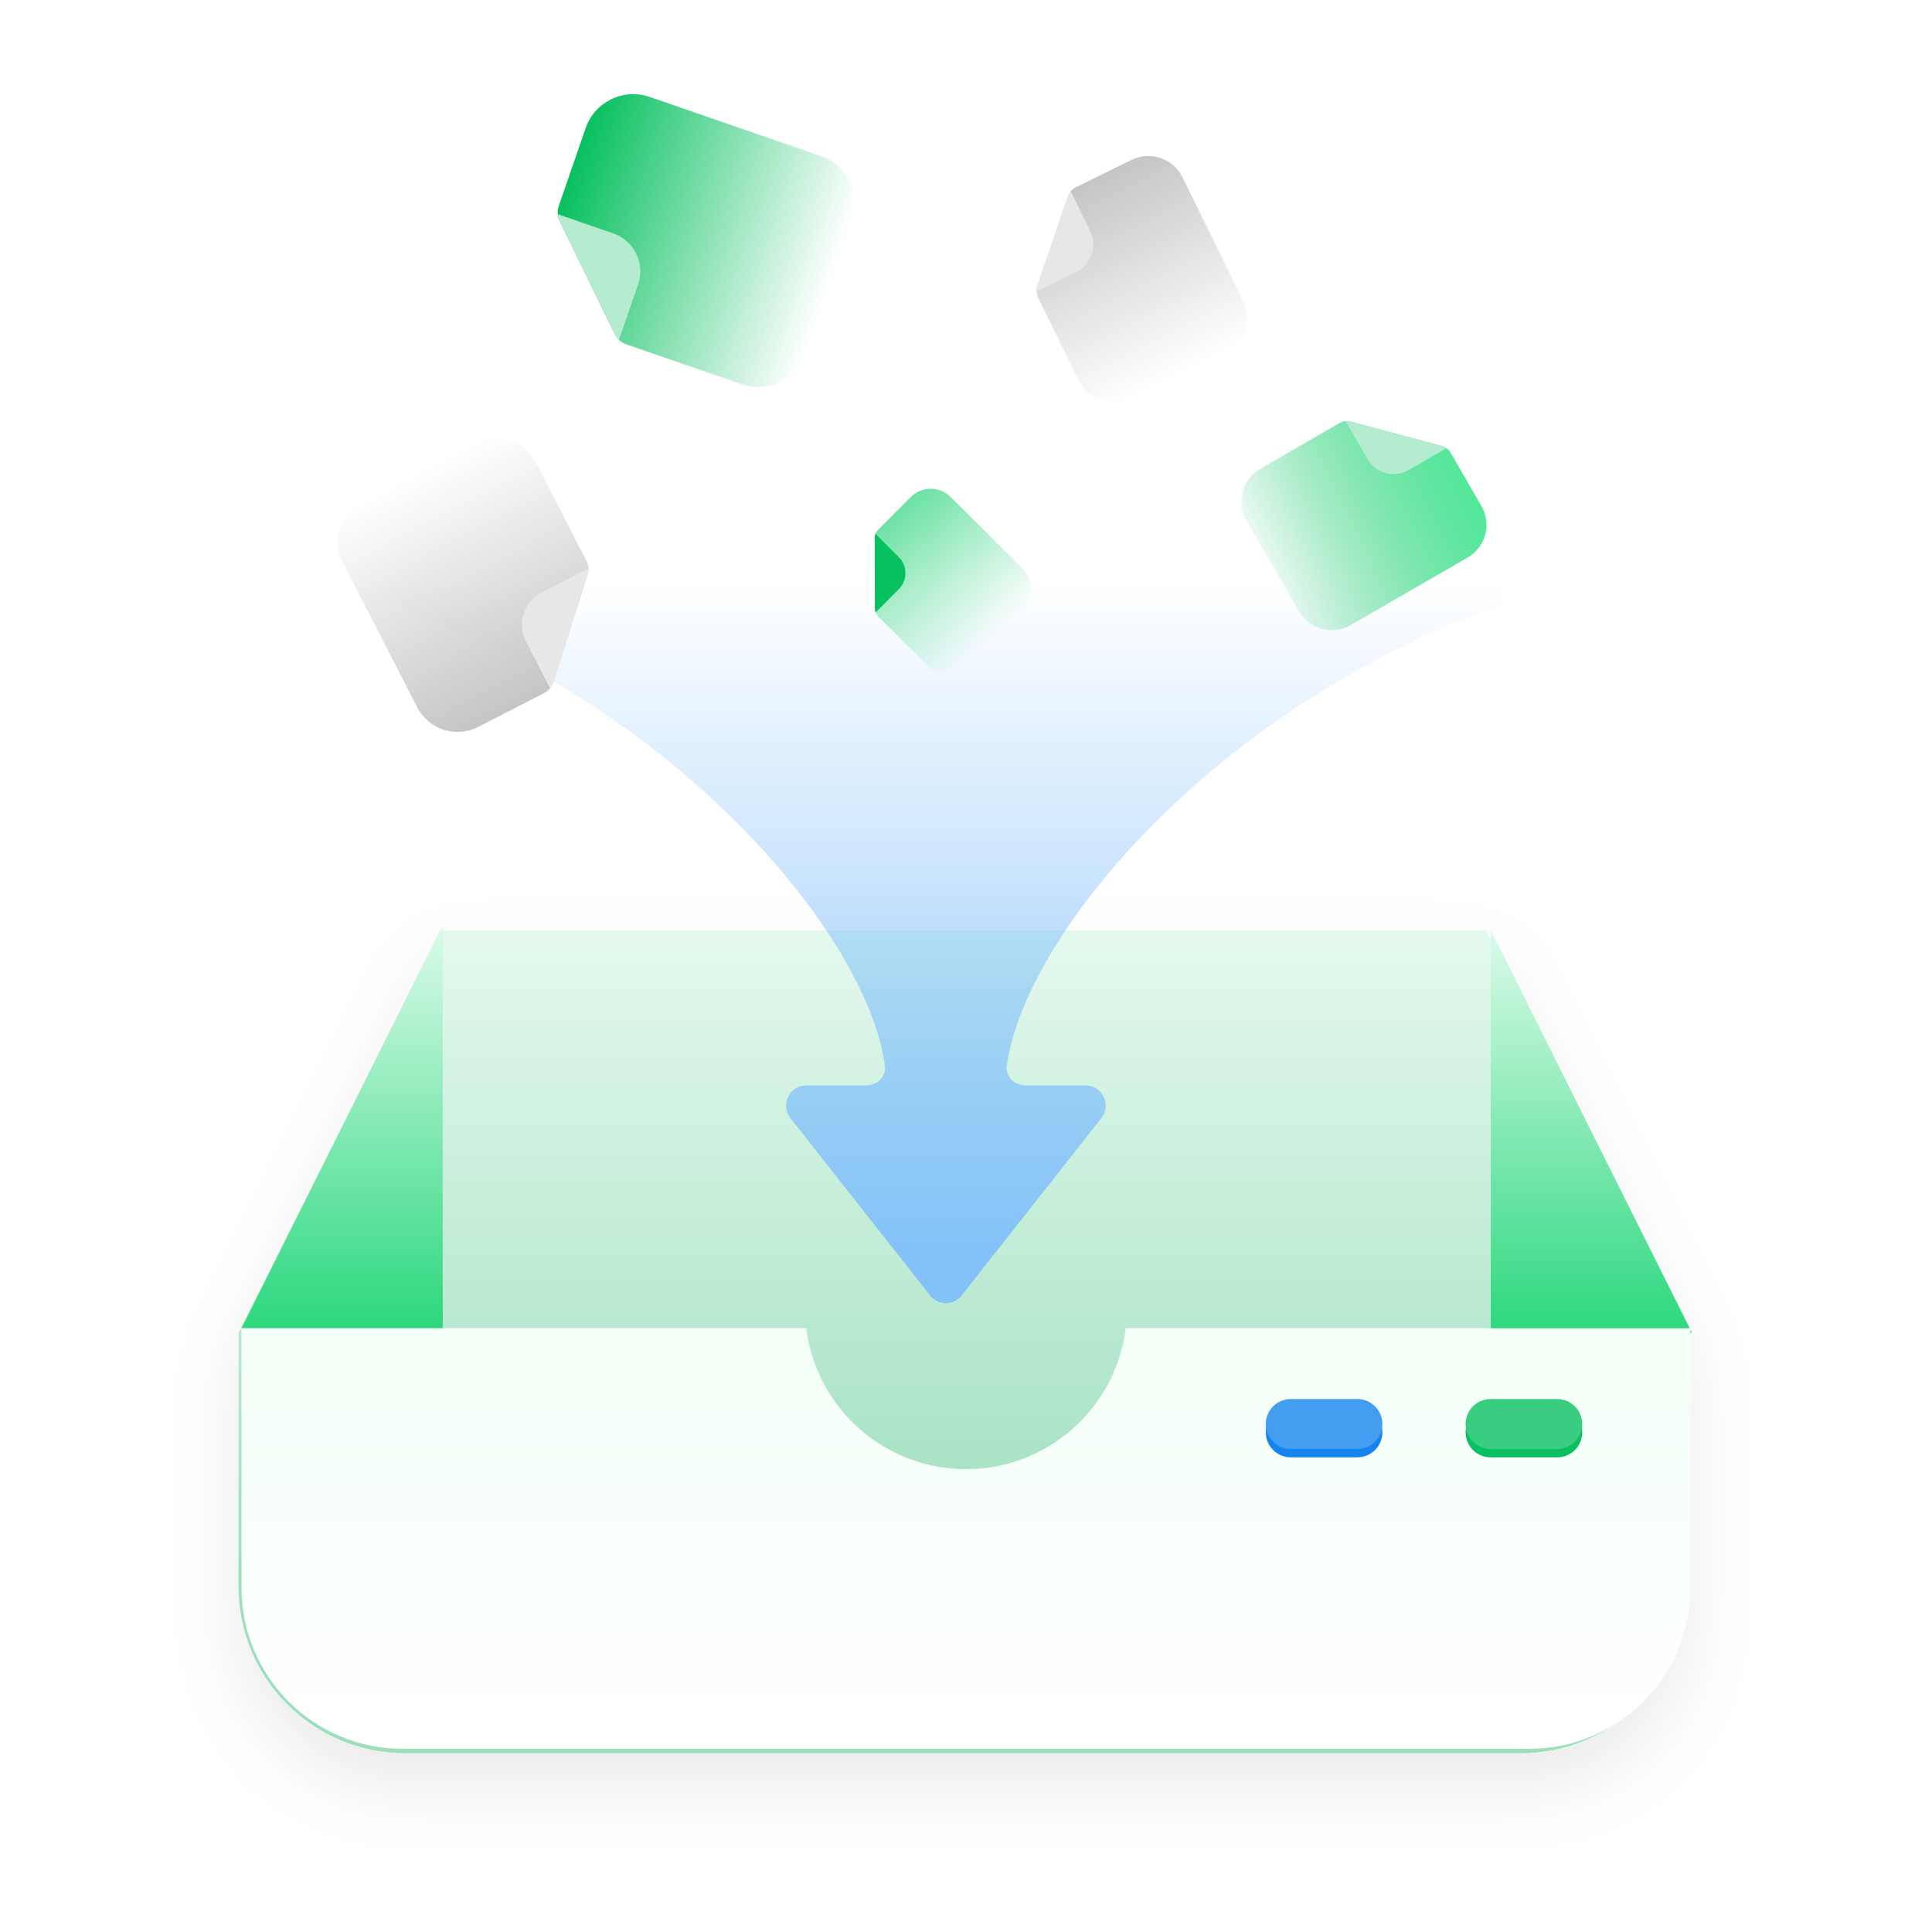
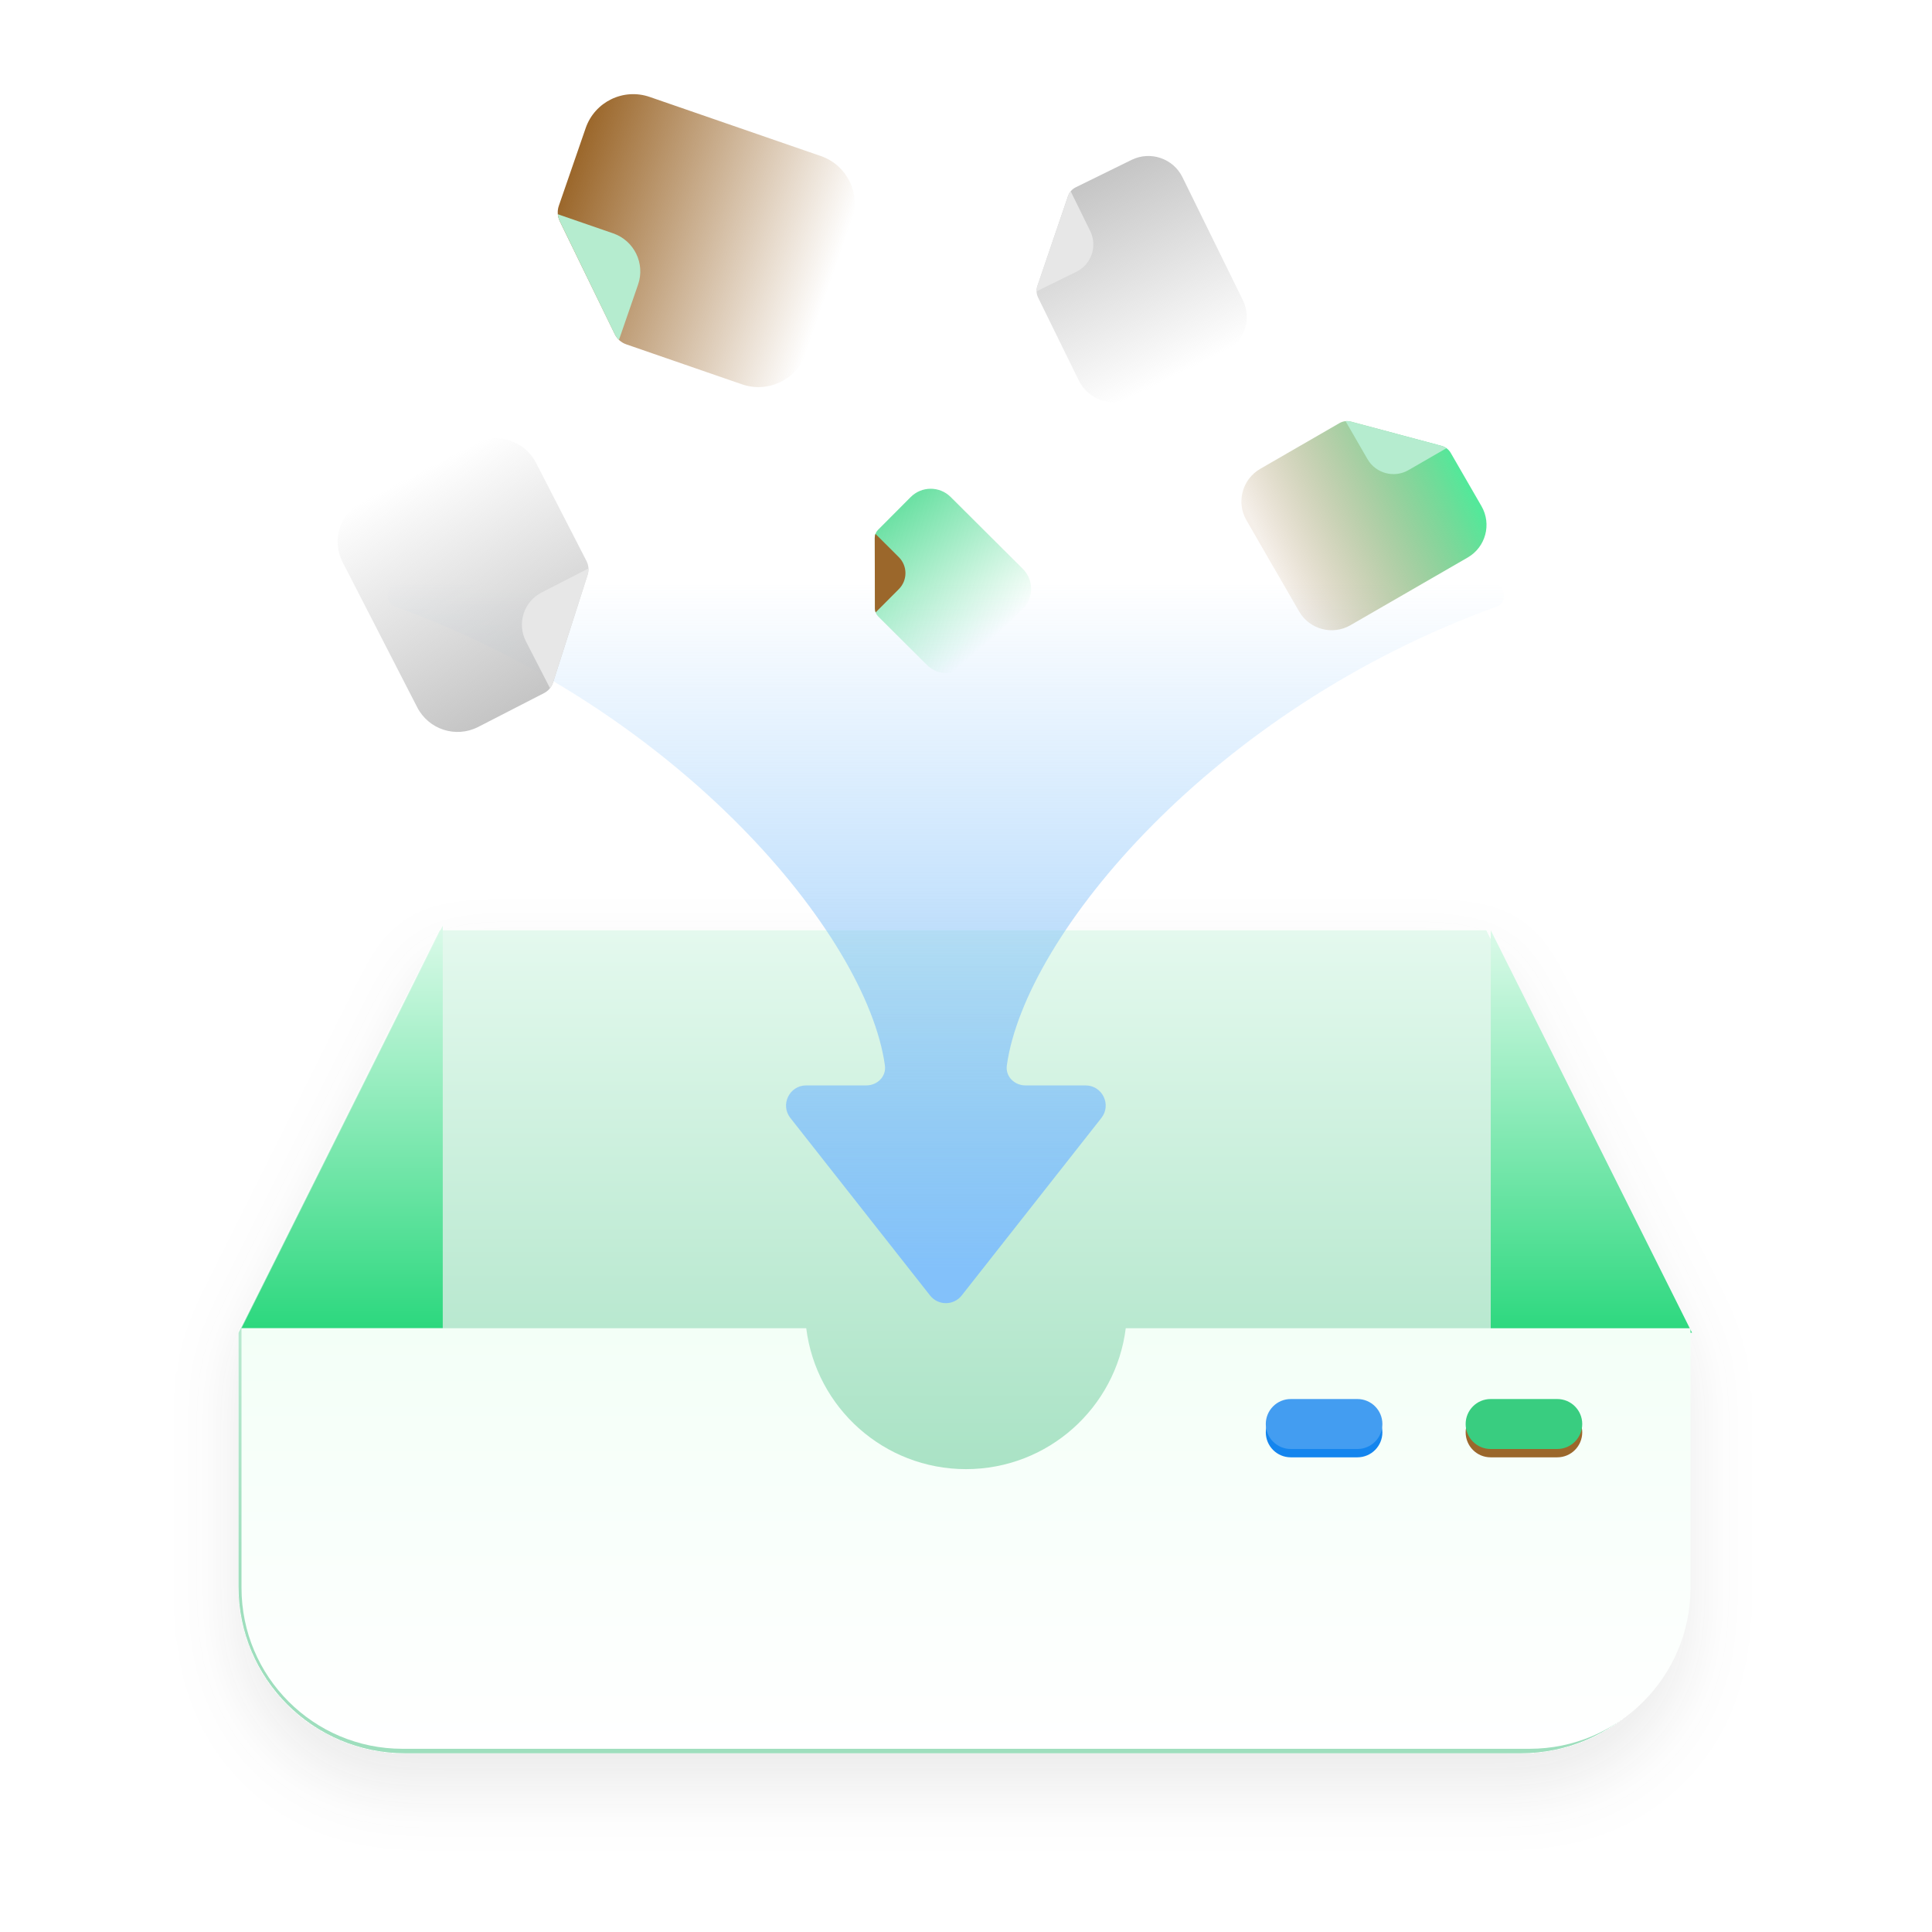
<svg xmlns="http://www.w3.org/2000/svg" width="162" height="162" viewBox="0 0 162 162" fill="none">
  <g filter="url(#filter0_d_6022_51731)">
    <path d="M36.875 78L20 111.75V133.047C20 140.76 26.253 147.013 33.965 147.013H80.75H127.534C135.247 147.013 141.5 140.76 141.5 133.047V111.75L124.625 78H80.75H36.875Z" fill="url(#paint0_linear_6022_51731)" />
  </g>
  <path d="M37.125 111.375V77.625L20.25 111.375H37.125Z" fill="url(#paint1_linear_6022_51731)" />
  <path d="M125 111.75V78L141.875 111.75H125Z" fill="url(#paint2_linear_6022_51731)" />
  <path d="M77.986 108.627L66.274 93.744C65.403 92.636 66.192 91.013 67.6 91.013H72.635C73.567 91.013 74.329 90.263 74.201 89.339C72.675 78.35 56.88 59.435 33.101 50.855C32.173 50.52 32.407 48.938 33.393 48.938H125.232C126.218 48.938 126.452 50.52 125.524 50.855C101.744 59.435 85.95 78.35 84.424 89.339C84.296 90.263 85.058 91.013 85.99 91.013H91.025C92.433 91.013 93.222 92.636 92.351 93.744L80.639 108.627C79.963 109.486 78.662 109.486 77.986 108.627Z" fill="url(#paint3_linear_6022_51731)" />
  <path fill-rule="evenodd" clip-rule="evenodd" d="M67.604 111.375H20.25V133.138C20.25 140.594 26.294 146.638 33.75 146.638H128.25C135.706 146.638 141.75 140.594 141.75 133.138V111.375H94.395C93.565 118.034 87.884 123.188 80.999 123.188C74.115 123.188 68.434 118.034 67.604 111.375Z" fill="url(#paint4_linear_6022_51731)" />
  <path d="M46.937 18.544C46.741 18.141 46.713 17.677 46.859 17.254L49.11 10.738C49.871 8.535 52.273 7.367 54.475 8.127L68.83 13.086C71.033 13.847 72.201 16.249 71.441 18.451L67.584 29.616C66.823 31.819 64.421 32.987 62.219 32.226L52.512 28.873C52.089 28.727 51.741 28.419 51.545 28.017L46.937 18.544Z" fill="url(#paint5_linear_6022_51731)" />
  <mask id="mask0_6022_51731" style="mask-type:alpha" maskUnits="userSpaceOnUse" x="46" y="7" width="26" height="26">
    <path d="M46.937 18.544C46.741 18.141 46.713 17.677 46.859 17.254L49.11 10.738C49.871 8.535 52.273 7.367 54.475 8.127L68.83 13.086C71.033 13.847 72.201 16.249 71.441 18.451L67.584 29.616C66.823 31.819 64.421 32.987 62.219 32.226L52.512 28.873C52.089 28.727 51.741 28.419 51.545 28.017L46.937 18.544Z" fill="#D9D9D9" />
  </mask>
  <g mask="url(#mask0_6022_51731)">
    <path d="M43.876 25.89L46.631 17.915L51.416 19.568C53.178 20.177 54.113 22.098 53.504 23.86L51.851 28.645L43.876 25.89Z" fill="#B5ECCF" />
  </g>
  <path d="M89.557 16.439C89.666 16.118 89.899 15.854 90.203 15.705L94.883 13.407C96.465 12.63 98.377 13.283 99.153 14.864L104.217 25.175C104.993 26.756 104.341 28.668 102.759 29.445L94.74 33.383C93.158 34.16 91.246 33.507 90.469 31.925L87.046 24.953C86.897 24.65 86.874 24.299 86.984 23.979L89.557 16.439Z" fill="url(#paint6_linear_6022_51731)" />
  <mask id="mask1_6022_51731" style="mask-type:alpha" maskUnits="userSpaceOnUse" x="86" y="13" width="19" height="21">
    <path d="M89.557 16.439C89.666 16.118 89.899 15.854 90.203 15.705L94.883 13.407C96.465 12.63 98.377 13.283 99.153 14.864L104.217 25.175C104.993 26.756 104.341 28.668 102.759 29.445L94.74 33.383C93.158 34.16 91.246 33.507 90.469 31.925L87.046 24.953C86.897 24.65 86.874 24.299 86.984 23.979L89.557 16.439Z" fill="#D9D9D9" />
  </mask>
  <g mask="url(#mask1_6022_51731)">
    <path d="M84 18.751L89.728 15.938L91.416 19.375C92.037 20.64 91.515 22.17 90.25 22.791L86.813 24.479L84 18.751Z" fill="#E7E7E7" />
  </g>
  <path d="M46.373 57.229C46.25 57.612 45.98 57.931 45.621 58.116L40.1 60.953C38.234 61.912 35.944 61.177 34.986 59.311L28.735 47.149C27.777 45.284 28.512 42.994 30.378 42.035L39.837 37.174C41.702 36.215 43.992 36.95 44.951 38.816L49.178 47.039C49.362 47.398 49.396 47.815 49.273 48.198L46.373 57.229Z" fill="url(#paint7_linear_6022_51731)" />
  <mask id="mask2_6022_51731" style="mask-type:alpha" maskUnits="userSpaceOnUse" x="28" y="36" width="22" height="26">
    <path d="M46.373 57.229C46.25 57.612 45.98 57.931 45.621 58.116L40.1 60.953C38.234 61.912 35.944 61.177 34.986 59.311L28.735 47.149C27.777 45.284 28.512 42.994 30.378 42.035L39.837 37.174C41.702 36.215 43.992 36.95 44.951 38.816L49.178 47.039C49.362 47.398 49.396 47.815 49.273 48.198L46.373 57.229Z" fill="#D9D9D9" />
  </mask>
  <g mask="url(#mask2_6022_51731)">
    <path d="M52.938 54.356L46.181 57.828L44.098 53.774C43.331 52.282 43.919 50.45 45.411 49.683L49.465 47.599L52.938 54.356Z" fill="#E7E7E7" />
  </g>
  <path d="M120.88 37.389C121.203 37.476 121.479 37.687 121.646 37.977L124.223 42.44C125.093 43.948 124.577 45.877 123.069 46.747L113.238 52.423C111.729 53.294 109.801 52.777 108.93 51.269L104.515 43.623C103.645 42.115 104.161 40.186 105.67 39.315L112.317 35.477C112.607 35.31 112.951 35.265 113.274 35.351L120.88 37.389Z" fill="url(#paint8_linear_6022_51731)" />
  <mask id="mask3_6022_51731" style="mask-type:alpha" maskUnits="userSpaceOnUse" x="104" y="35" width="21" height="18">
    <path d="M120.88 37.389C121.203 37.476 121.479 37.687 121.646 37.977L124.223 42.44C125.093 43.948 124.577 45.877 123.069 46.747L113.238 52.423C111.729 53.294 109.801 52.777 108.93 51.269L104.515 43.623C103.645 42.115 104.161 40.186 105.67 39.315L112.317 35.477C112.607 35.31 112.951 35.265 113.274 35.351L120.88 37.389Z" fill="#D9D9D9" />
  </mask>
  <g mask="url(#mask3_6022_51731)">
    <path d="M118.231 32.063L121.385 37.524L118.108 39.416C116.901 40.113 115.358 39.7 114.662 38.493L112.77 35.216L118.231 32.063Z" fill="#B5ECCF" />
  </g>
  <path d="M73.348 45.098C73.348 44.847 73.447 44.605 73.625 44.427L76.36 41.681C77.285 40.752 78.786 40.749 79.715 41.674L85.764 47.699C86.692 48.624 86.695 50.126 85.771 51.054L81.085 55.759C80.16 56.687 78.658 56.69 77.73 55.766L73.639 51.691C73.461 51.514 73.361 51.273 73.36 51.021L73.348 45.098Z" fill="url(#paint9_linear_6022_51731)" />
  <mask id="mask4_6022_51731" style="mask-type:alpha" maskUnits="userSpaceOnUse" x="73" y="40" width="14" height="17">
    <path d="M73.348 45.098C73.348 44.847 73.447 44.605 73.625 44.427L76.36 41.681C77.285 40.752 78.786 40.749 79.715 41.674L85.764 47.699C86.692 48.624 86.695 50.126 85.771 51.054L81.085 55.759C80.16 56.687 78.658 56.69 77.73 55.766L73.639 51.691C73.461 51.514 73.361 51.273 73.36 51.021L73.348 45.098Z" fill="#D9D9D9" />
  </mask>
  <g mask="url(#mask4_6022_51731)">
-     <path d="M70 48.066L73.347 44.705L75.364 46.714C76.107 47.453 76.109 48.655 75.37 49.397L73.361 51.414L70 48.066Z" fill="#07C05F" />
+     <path d="M70 48.066L73.347 44.705L75.364 46.714C76.107 47.453 76.109 48.655 75.37 49.397L73.361 51.414L70 48.066Z" fill="#9B672B" />
  </g>
  <path d="M106.138 120.103C106.138 118.946 107.076 118.009 108.233 118.009H113.819C114.976 118.009 115.914 118.946 115.914 120.103V120.103C115.914 121.26 114.976 122.198 113.819 122.198H108.233C107.076 122.198 106.138 121.26 106.138 120.103V120.103Z" fill="#1485EE" />
-   <path d="M122.896 120.103C122.896 118.946 123.834 118.009 124.991 118.009H130.578C131.734 118.009 132.672 118.946 132.672 120.103V120.103C132.672 121.26 131.734 122.198 130.578 122.198H124.991C123.834 122.198 122.896 121.26 122.896 120.103V120.103Z" fill="#07C05F" />
+   <path d="M122.896 120.103C122.896 118.946 123.834 118.009 124.991 118.009H130.578C131.734 118.009 132.672 118.946 132.672 120.103V120.103C132.672 121.26 131.734 122.198 130.578 122.198H124.991C123.834 122.198 122.896 121.26 122.896 120.103V120.103Z" fill="#9B672B" />
  <rect x="106.138" y="117.31" width="9.776" height="4.19" rx="2.095" fill="#439DF1" />
  <rect x="122.896" y="117.31" width="9.776" height="4.19" rx="2.095" fill="#39CD80" />
  <defs>
    <filter id="filter0_d_6022_51731" x="14.414" y="75.207" width="132.672" height="80.185" filterUnits="userSpaceOnUse" color-interpolation-filters="sRGB">
      <feFlood flood-opacity="0" result="BackgroundImageFix" />
      <feColorMatrix in="SourceAlpha" type="matrix" values="0 0 0 0 0 0 0 0 0 0 0 0 0 0 0 0 0 0 127 0" result="hardAlpha" />
      <feOffset dy="2.793" />
      <feGaussianBlur stdDeviation="2.793" />
      <feComposite in2="hardAlpha" operator="out" />
      <feColorMatrix type="matrix" values="0 0 0 0 0.193 0 0 0 0 0.193 0 0 0 0 0.193 0 0 0 0.1 0" />
      <feBlend mode="normal" in2="BackgroundImageFix" result="effect1_dropShadow_6022_51731" />
      <feBlend mode="normal" in="SourceGraphic" in2="effect1_dropShadow_6022_51731" result="shape" />
    </filter>
    <linearGradient id="paint0_linear_6022_51731" x1="80.75" y1="78" x2="80.75" y2="132" gradientUnits="userSpaceOnUse">
      <stop stop-color="#E4F9EE" />
      <stop offset="1" stop-color="#9EDEBD" />
    </linearGradient>
    <linearGradient id="paint1_linear_6022_51731" x1="28.688" y1="77.625" x2="28.688" y2="111.375" gradientUnits="userSpaceOnUse">
      <stop stop-color="#DBFAE9" />
      <stop offset="1" stop-color="#2CD87E" />
    </linearGradient>
    <linearGradient id="paint2_linear_6022_51731" x1="133.438" y1="78" x2="133.438" y2="111.75" gradientUnits="userSpaceOnUse">
      <stop stop-color="#DBFAE9" />
      <stop offset="1" stop-color="#2CD87E" />
    </linearGradient>
    <linearGradient id="paint3_linear_6022_51731" x1="79.312" y1="106.312" x2="79.312" y2="48.938" gradientUnits="userSpaceOnUse">
      <stop stop-color="#83C1FA" />
      <stop offset="1" stop-color="#83C1FA" stop-opacity="0" />
    </linearGradient>
    <linearGradient id="paint4_linear_6022_51731" x1="81" y1="111.375" x2="81" y2="146.638" gradientUnits="userSpaceOnUse">
      <stop stop-color="#F3FFF7" />
      <stop offset="1" stop-color="white" />
    </linearGradient>
    <linearGradient id="paint5_linear_6022_51731" x1="47.182" y1="16.32" x2="69.512" y2="24.034" gradientUnits="userSpaceOnUse">
-       <stop stop-color="#07C05F" />
-       <stop offset="1" stop-color="#07C05F" stop-opacity="0" />
+       <stop stop-color="#9B672B" />
+       <stop offset="1" stop-color="#9B672B" stop-opacity="0" />
    </linearGradient>
    <linearGradient id="paint6_linear_6022_51731" x1="90.874" y1="15.376" x2="98.749" y2="31.414" gradientUnits="userSpaceOnUse">
      <stop stop-color="#C5C5C5" />
      <stop offset="1" stop-color="#C5C5C5" stop-opacity="0" />
    </linearGradient>
    <linearGradient id="paint7_linear_6022_51731" x1="44.83" y1="58.523" x2="35.107" y2="39.604" gradientUnits="userSpaceOnUse">
      <stop stop-color="#C5C5C5" />
      <stop offset="1" stop-color="#C5C5C5" stop-opacity="0" />
    </linearGradient>
    <linearGradient id="paint8_linear_6022_51731" x1="121.732" y1="38.126" x2="105.974" y2="45.824" gradientUnits="userSpaceOnUse">
      <stop stop-color="#54E89A" />
-       <stop offset="1" stop-color="#07C05F" stop-opacity="0.1" />
+       <stop offset="1" stop-color="#9B672B" stop-opacity="0.1" />
    </linearGradient>
    <linearGradient id="paint9_linear_6022_51731" x1="73.656" y1="44.395" x2="82.245" y2="54.373" gradientUnits="userSpaceOnUse">
      <stop stop-color="#6EE1A5" />
      <stop offset="1" stop-color="#6EE1A5" stop-opacity="0" />
    </linearGradient>
  </defs>
</svg>
